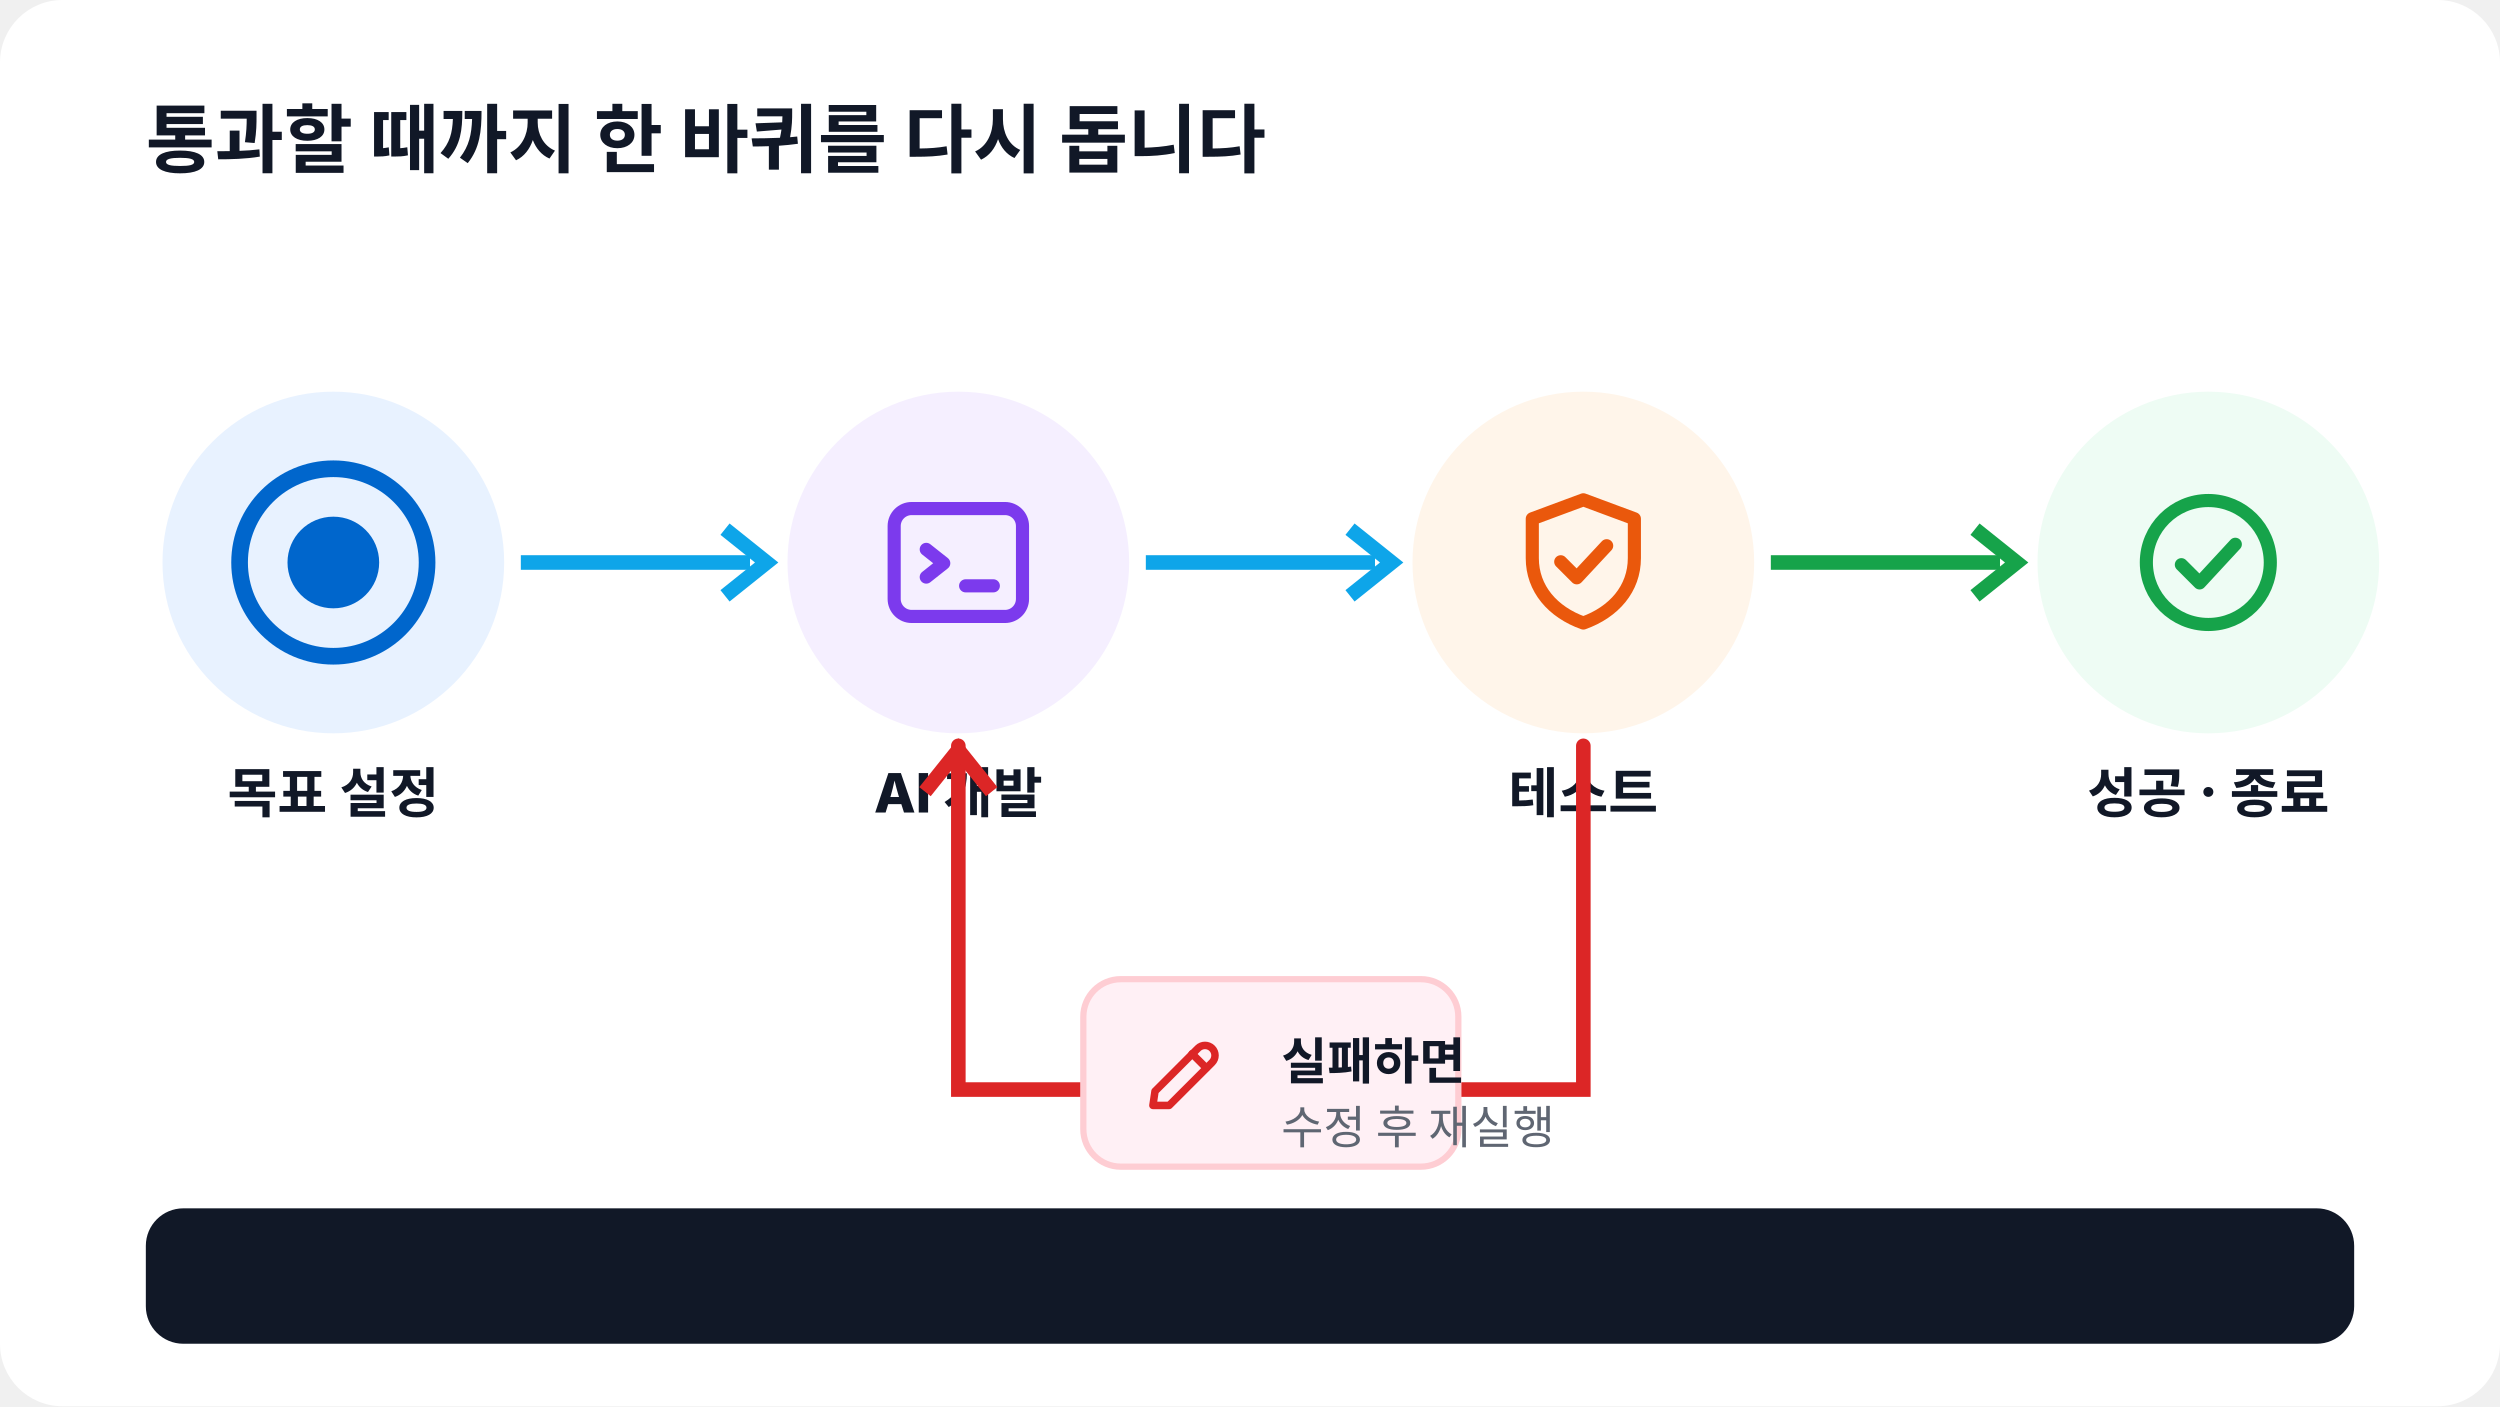
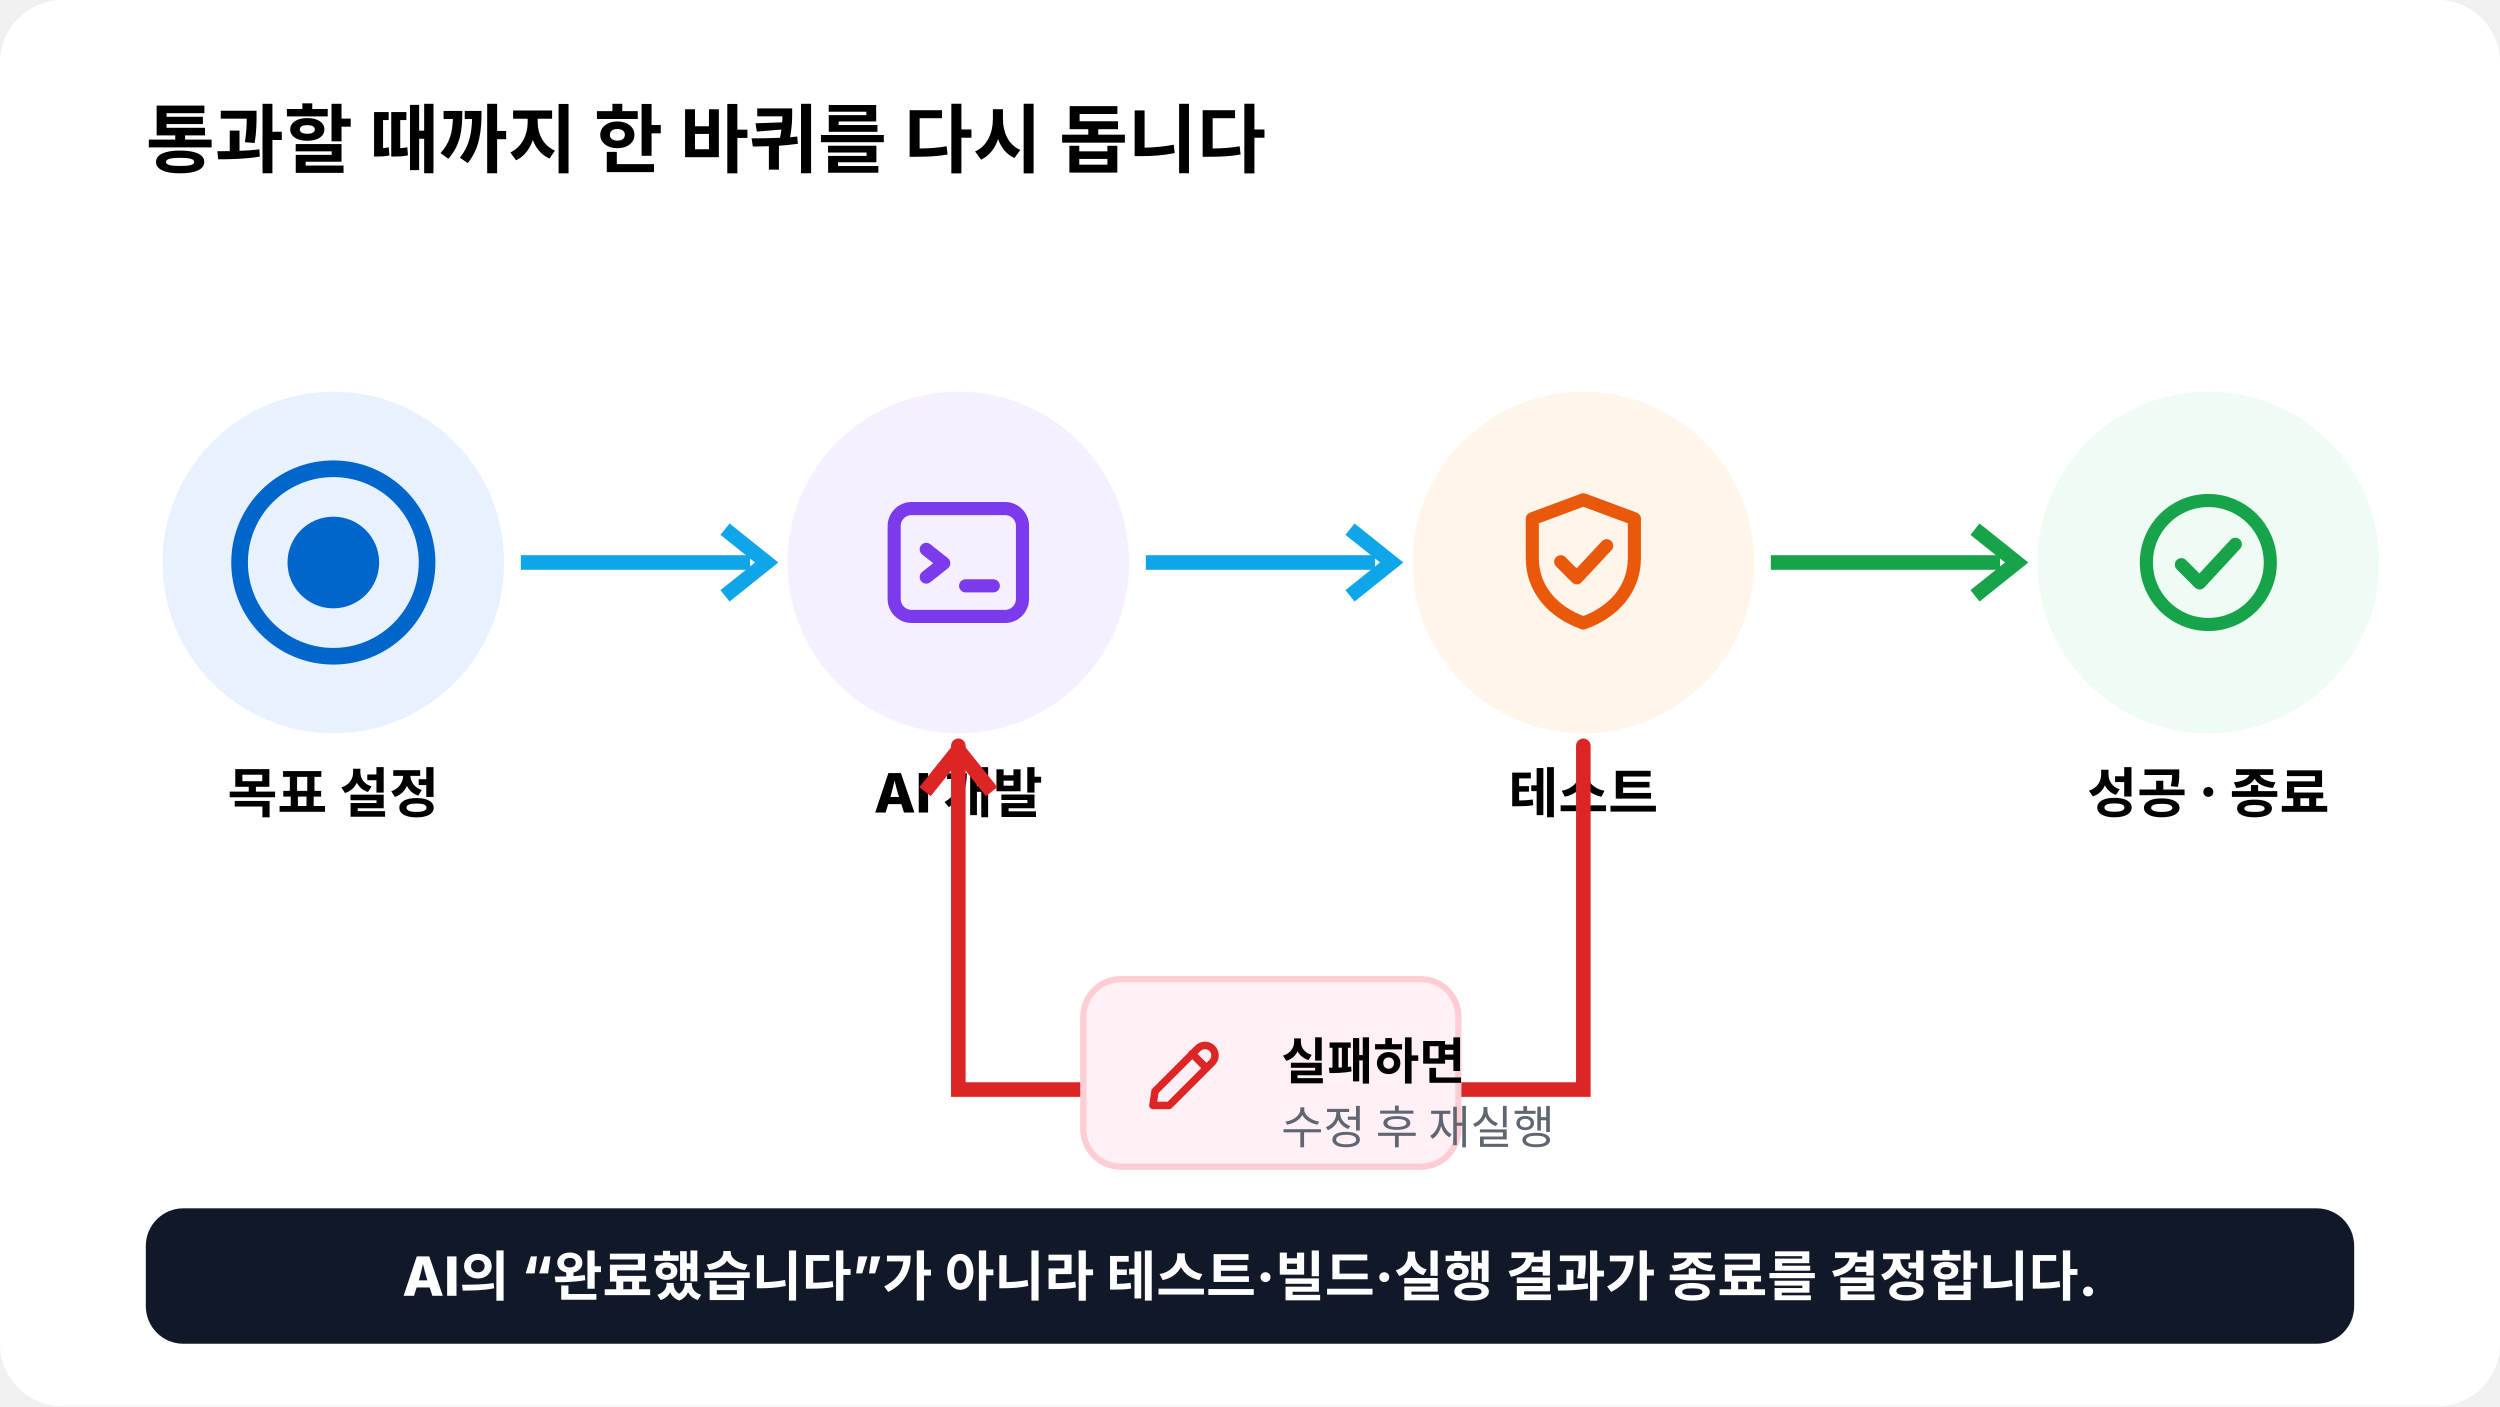
<svg xmlns="http://www.w3.org/2000/svg" viewBox="0 0 1200 675" role="img" aria-labelledby="title desc">
  <defs>
    <symbol id="terminal" viewBox="0 0 24 24">
      <rect x="3.2" y="4.6" width="17.6" height="14.8" rx="2.4" />
      <path d="m7.6 10.2 2.4 1.9-2.4 1.9M13 15.2h3.8" />
    </symbol>
    <symbol id="gate" viewBox="0 0 24 24">
      <path d="M12 3.4 19 6v5.4c0 4.2-2.8 7.4-7 8.9-4.2-1.5-7-4.7-7-8.9V6l7-2.6Z" />
      <path d="m8.9 11.9 2.2 2.2 4.1-4.4" />
    </symbol>
    <symbol id="pencil" viewBox="0 0 24 24">
      <path d="M4.2 19.8h3.9L18.4 9.5a2.4 2.4 0 0 0-3.4-3.4L4.7 16.4l-.5 3.4Z" />
      <path d="m13.6 7.4 3.4 3.4" />
    </symbol>
    <symbol id="check" viewBox="0 0 24 24">
      <circle cx="12" cy="12" r="8.5" />
      <path d="m8.3 12.3 2.5 2.5 4.9-5.3" />
    </symbol>
-     <style>text{font-family:-apple-system,BlinkMacSystemFont,"Pretendard","Noto Sans KR",sans-serif;fill:#111827}.title{font-size:36px;font-weight:850}.muted{fill:#5f6672}.icon{fill:none;stroke:currentColor;stroke-width:1.8;stroke-linecap:round;stroke-linejoin:round}</style>
+     <style>text{font-family:-apple-system,BlinkMacSystemFont,"Pretendard","Noto Sans KR",sans-serif}.title{font-size:36px;font-weight:850}.muted{fill:#5f6672}.icon{fill:none;stroke:currentColor;stroke-width:1.8;stroke-linecap:round;stroke-linejoin:round}</style>
  </defs>
  <rect width="1200" height="675" rx="30" fill="#fff" />
  <text x="70" y="80" class="title">통과할 때까지 한 바퀴를 다시 돕니다</text>
  <g transform="translate(70 170)">
    <g>
      <circle cx="90" cy="100" r="82" fill="#e8f2ff" />
      <circle cx="90" cy="100" r="45" fill="none" stroke="#0066cc" stroke-width="8" />
      <circle cx="90" cy="100" r="22" fill="#0066cc" />
      <text x="90" y="220" text-anchor="middle" font-size="26" font-weight="800">목표 설정</text>
    </g>
    <path d="M180 100h110" stroke="#0ea5e9" stroke-width="7" />
    <path d="m278 84 20 16-20 16" fill="none" stroke="#0ea5e9" stroke-width="7" />
    <g transform="translate(300)">
      <circle cx="90" cy="100" r="82" fill="#f5efff" />
      <use href="#terminal" x="48" y="58" width="84" height="84" class="icon" color="#7c3aed" />
      <text x="90" y="220" text-anchor="middle" font-size="26" font-weight="800">AI 개발</text>
    </g>
    <path d="M480 100h110" stroke="#0ea5e9" stroke-width="7" />
    <path d="m578 84 20 16-20 16" fill="none" stroke="#0ea5e9" stroke-width="7" />
    <g transform="translate(600)">
      <circle cx="90" cy="100" r="82" fill="#fff5ea" />
      <use href="#gate" x="48" y="58" width="84" height="84" class="icon" color="#ea580c" />
      <text x="90" y="220" text-anchor="middle" font-size="26" font-weight="800">테스트</text>
    </g>
    <path d="M780 100h110" stroke="#16a34a" stroke-width="7" />
    <path d="m878 84 20 16-20 16" fill="none" stroke="#16a34a" stroke-width="7" />
    <g transform="translate(900)">
      <circle cx="90" cy="100" r="82" fill="#eefcf4" />
      <use href="#check" x="48" y="58" width="84" height="84" class="icon" color="#16a34a" />
      <text x="90" y="220" text-anchor="middle" font-size="26" font-weight="800">성공 · 종료</text>
    </g>
    <path d="M690 188v165H390V188" fill="none" stroke="#dc2626" stroke-width="7" stroke-linecap="round" />
    <path d="m374 210 16-20 16 20" fill="none" stroke="#dc2626" stroke-width="7" />
    <rect x="450" y="300" width="180" height="90" rx="18" fill="#fff0f5" stroke="#fecdd3" stroke-width="3" />
    <use href="#pencil" x="475" y="321" width="48" height="48" class="icon" color="#dc2626" />
    <text x="545" y="348" font-size="24" font-weight="800">실패하면</text>
    <text x="545" y="379" font-size="22" class="muted">수정 후 재실행</text>
  </g>
  <rect x="70" y="580" width="1060" height="65" rx="18" fill="#111827" />
  <text x="600" y="622" text-anchor="middle" fill="#fff" font-size="26" font-weight="800">AI의 “완료했습니다”가 아니라 테스트·빌드·실행 결과가 종료를 결정합니다.</text>
</svg>
